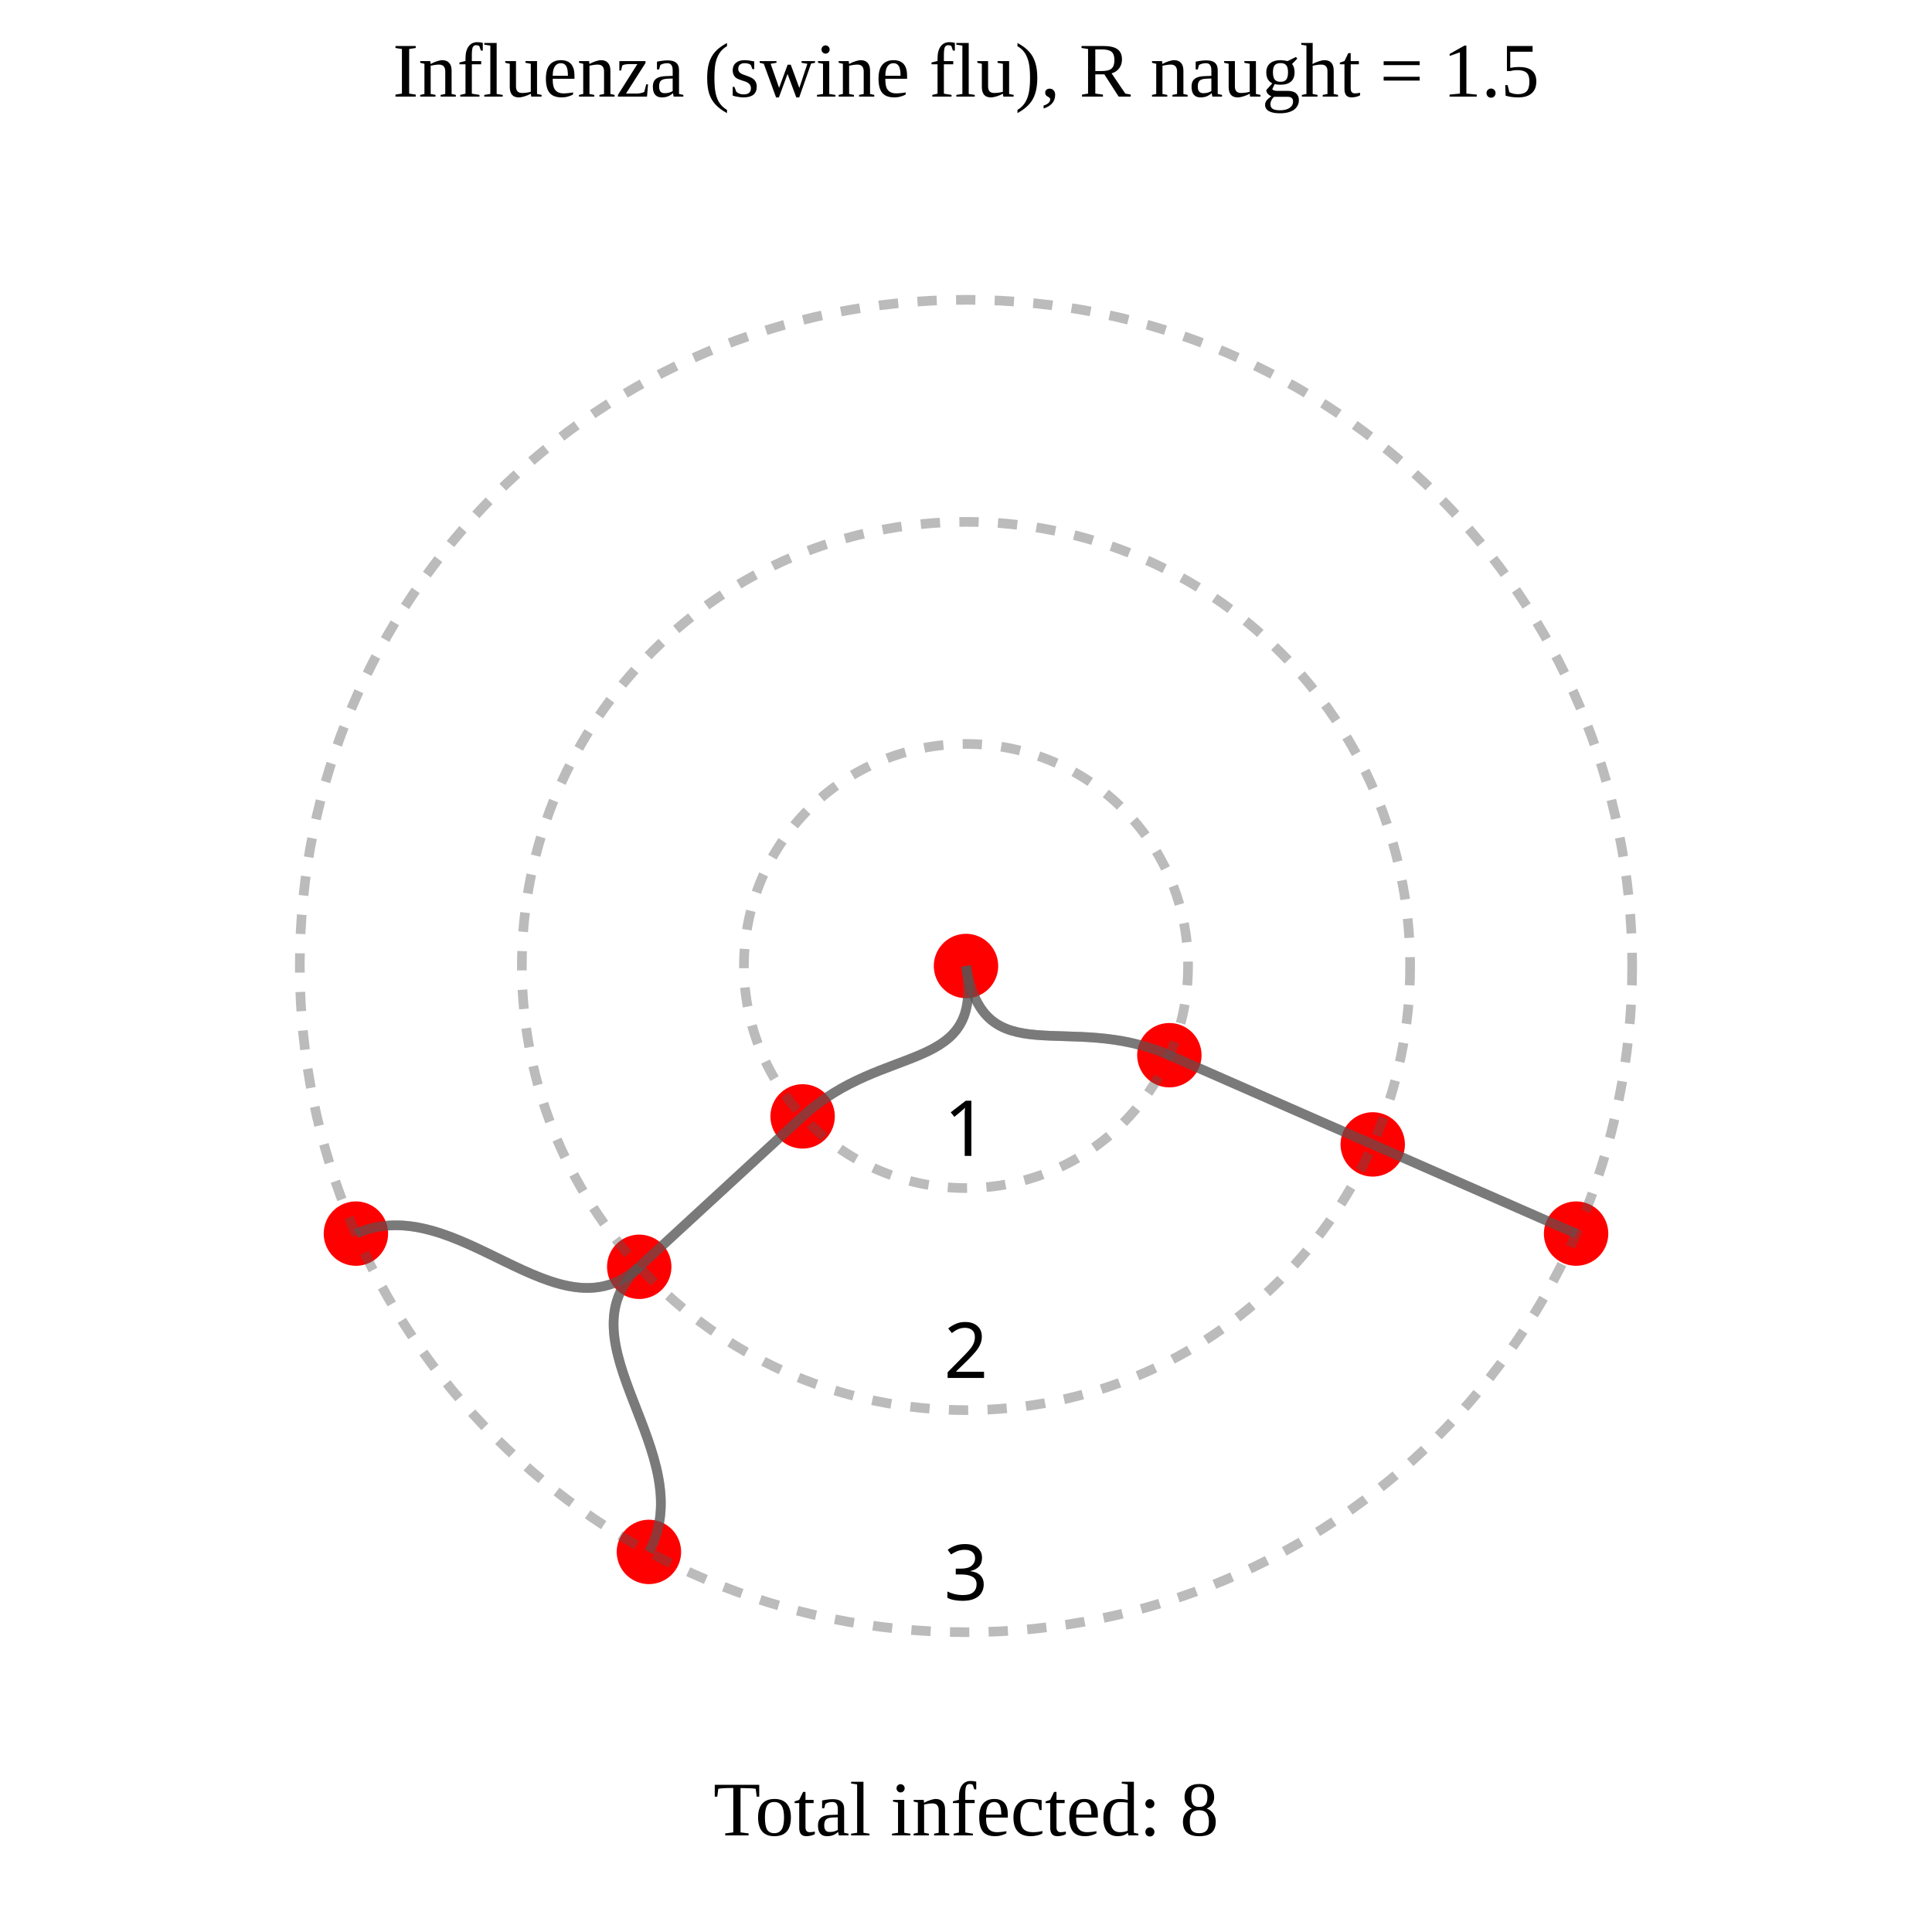
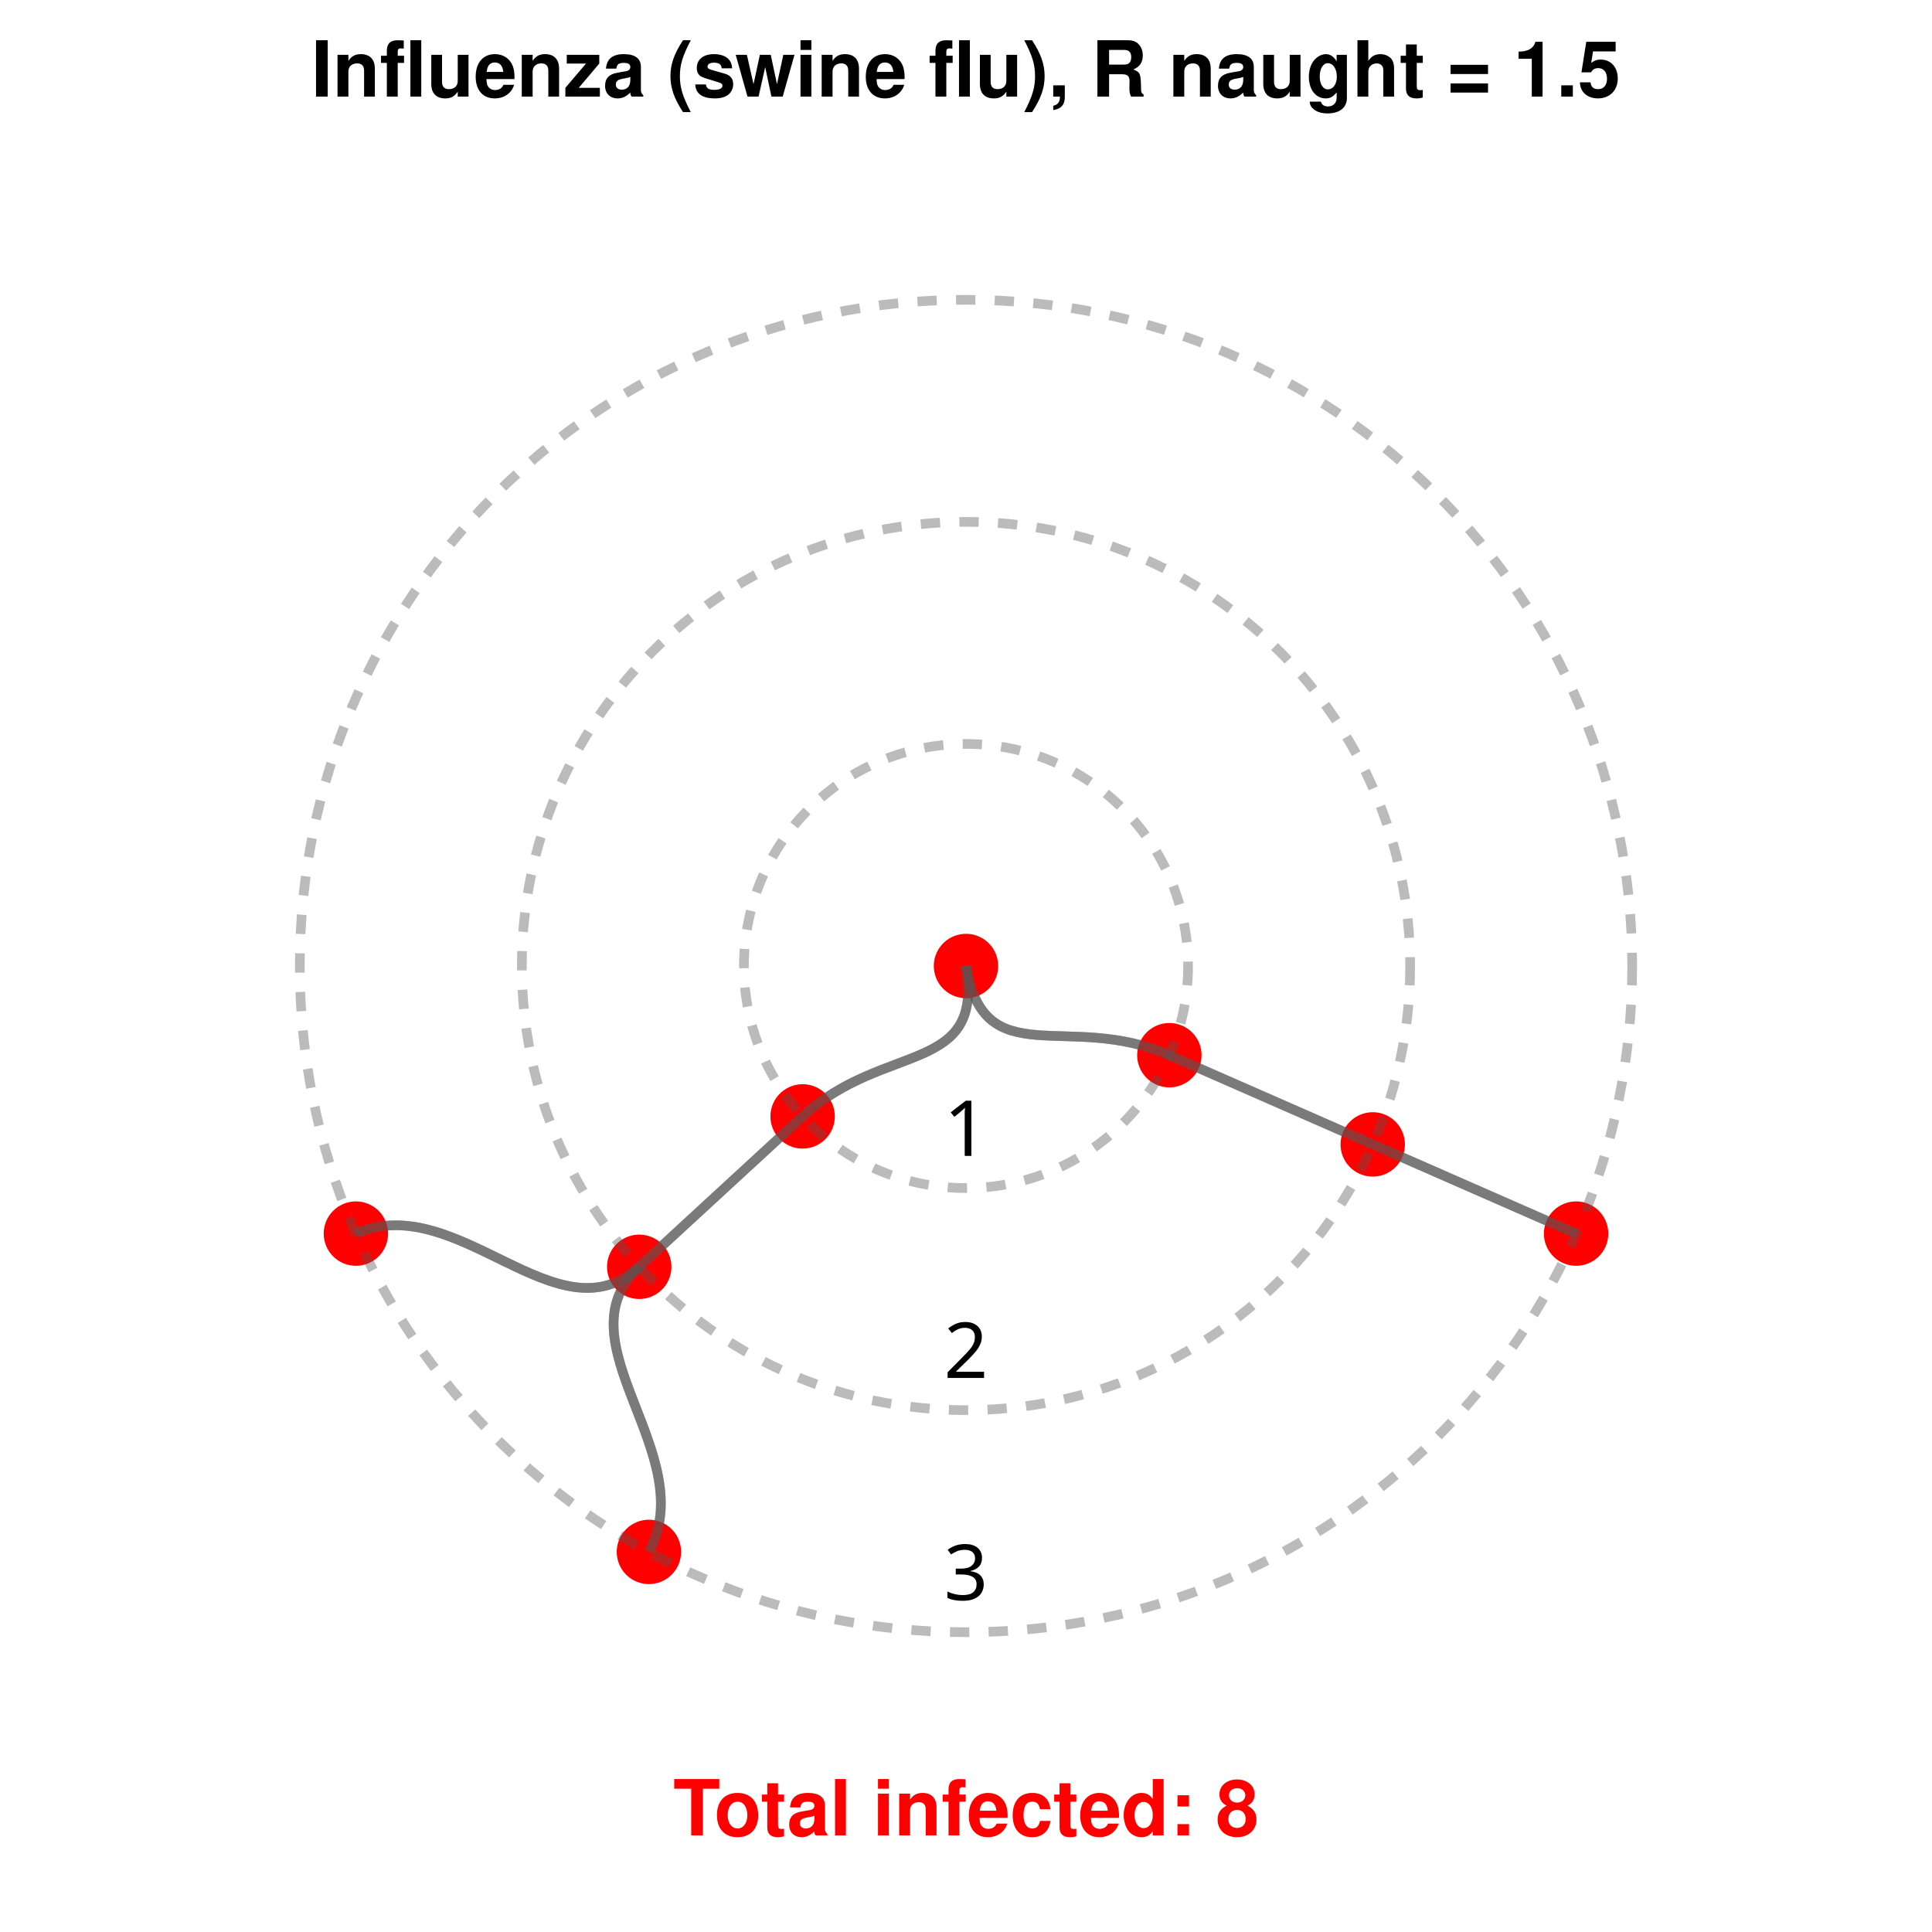
<svg xmlns="http://www.w3.org/2000/svg" width="300" height="300" preserveAspectRatio="xMinYMin meet" viewBox="0 0 300 300" class="svg-content">
  <g transform="translate(150,150)" fill="none" stroke="#555" stroke-opacity="0.4" stroke-width="1.5">
+     <style type="text/css">
+ 	.radial-total {
+ 		font-family: "Guardian Text Sans Web", "Helvetica Neue", Helvetica, Arial, "Lucida Grande", sans-serif;
+ 		font-size: 12px;
+ 		fill: red;
+ 		font-weight: 600;
+ 	}
+ 
+ 	.radial-info {
+ 		font-family: "Guardian Text Sans Web", "Helvetica Neue", Helvetica, Arial, "Lucida Grande", sans-serif;
+ 		font-size: 12px;
+ 		fill: black;
+ 		font-weight: 600;
+ 	}
+ </style>
    <path d="M0,0C2.838,17.006,15.789,6.926,31.578,13.852" />
    <path d="M0,0C2.838,17.006,-12.685,11.677,-25.37,23.355" />
    <path d="M31.578,13.852C47.368,20.777,47.368,20.777,63.157,27.703" />
    <path d="M-25.37,23.355C-38.055,35.032,-38.055,35.032,-50.74,46.709" />
    <path d="M63.157,27.703C78.946,34.629,78.946,34.629,94.735,41.555" />
    <path d="M-50.74,46.709C-63.424,58.386,-41.03,75.817,-49.236,90.98" />
    <path d="M-50.74,46.709C-63.424,58.386,-78.946,34.629,-94.735,41.555" />
  </g>
  <g transform="translate(150,150)">
    <circle class="testing" style="display: block;" transform="rotate(80.52632) translate(0,0)" fill="red" r="5" />
    <circle class="testing" style="display: block;" transform="rotate(23.68421) translate(34.48276,0)" fill="red" r="5" />
    <circle class="testing" style="display: block;" transform="rotate(137.3684) translate(34.48276,0)" fill="red" r="5" />
    <circle class="testing" style="display: block;" transform="rotate(23.68421) translate(68.96552,0)" fill="red" r="5" />
    <circle class="testing" style="display: block;" transform="rotate(137.3684) translate(68.96552,0)" fill="red" r="5" />
    <circle class="testing" style="display: block;" transform="rotate(23.68421) translate(103.4483,0)" fill="red" r="5" />
    <circle class="testing" style="display: block;" transform="rotate(118.4211) translate(103.4483,0)" fill="red" r="5" />
    <circle class="testing" style="display: block;" transform="rotate(156.3158) translate(103.4483,0)" fill="red" r="5" />
  </g>
  <g transform="translate(150,150)" font-family="sans-serif" font-size="10" stroke-linejoin="round" stroke-width="3">
    <text class="testing" style="display: block;" transform="    rotate(80.52632)     translate(0,0)     rotate(0)    " />
    <text class="testing" style="display: block;" transform="    rotate(23.68421)     translate(34.48276,0)     rotate(0)    " />
    <text class="testing" style="display: block;" transform="    rotate(137.3684)     translate(34.48276,0)     rotate(180)    " />
    <text class="testing" style="display: block;" transform="    rotate(23.68421)     translate(68.96552,0)     rotate(0)    " />
    <text class="testing" style="display: block;" transform="    rotate(137.3684)     translate(68.96552,0)     rotate(180)    " />
    <text class="testing" style="display: block;" transform="    rotate(23.68421)     translate(103.4483,0)     rotate(0)    " />
    <text class="testing" style="display: block;" transform="    rotate(118.4211)     translate(103.4483,0)     rotate(180)    " />
    <text class="testing" style="display: block;" transform="    rotate(156.3158)     translate(103.4483,0)     rotate(180)    " />
  </g>
  <g>
    <circle cx="150" cy="150" r="103.448" stroke="#555" stroke-opacity="0.4" stroke-width="1.5" fill="none" style="stroke-dasharray: 3, 3;" />
  </g>
  <text x="150" y="248.448" font-family="sans-serif" font-size="12px" fill="black" style="text-anchor: middle;">3</text>
  <g>
    <circle cx="150" cy="150" r="68.966" stroke="#555" stroke-opacity="0.4" stroke-width="1.5" fill="none" style="stroke-dasharray: 3, 3;" />
  </g>
  <text x="150" y="213.966" font-family="sans-serif" font-size="12px" fill="black" style="text-anchor: middle;">2</text>
  <g>
    <circle cx="150" cy="150" r="34.483" stroke="#555" stroke-opacity="0.4" stroke-width="1.5" fill="none" style="stroke-dasharray: 3, 3;" />
  </g>
  <text x="150" y="179.483" font-family="sans-serif" font-size="12px" fill="black" style="text-anchor: middle;">1</text>
  <text class="radial-info" x="150" y="15" style="text-anchor: middle;">Influenza (swine flu), R naught = 1.5</text>
  <text class="radial-total" x="150" y="285" style="text-anchor: middle;">Total infected: 8</text>
  <g transform="translate(150,150)" fill="none" stroke="#555" stroke-opacity="0.4" stroke-width="1.5">
    <path d="M0,0C2.838,17.006,15.789,6.926,31.578,13.852" />
    <path d="M0,0C2.838,17.006,-12.685,11.677,-25.37,23.355" />
    <path d="M31.578,13.852C47.368,20.777,47.368,20.777,63.157,27.703" />
    <path d="M-25.37,23.355C-38.055,35.032,-38.055,35.032,-50.74,46.709" />
    <path d="M63.157,27.703C78.946,34.629,78.946,34.629,94.735,41.555" />
    <path d="M-50.74,46.709C-63.424,58.386,-41.03,75.817,-49.236,90.98" />
    <path d="M-50.74,46.709C-63.424,58.386,-78.946,34.629,-94.735,41.555" />
  </g>
  <g transform="translate(150,150)" fill="none" stroke="#555" stroke-opacity="0.4" stroke-width="1.5">
    <path d="M0,0C2.838,17.006,15.789,6.926,31.578,13.852" />
    <path d="M0,0C2.838,17.006,-12.685,11.677,-25.37,23.355" />
    <path d="M31.578,13.852C47.368,20.777,47.368,20.777,63.157,27.703" />
    <path d="M-25.37,23.355C-38.055,35.032,-38.055,35.032,-50.74,46.709" />
    <path d="M63.157,27.703C78.946,34.629,78.946,34.629,94.735,41.555" />
    <path d="M-50.74,46.709C-63.424,58.386,-41.03,75.817,-49.236,90.98" />
    <path d="M-50.74,46.709C-63.424,58.386,-78.946,34.629,-94.735,41.555" />
  </g>
</svg>
